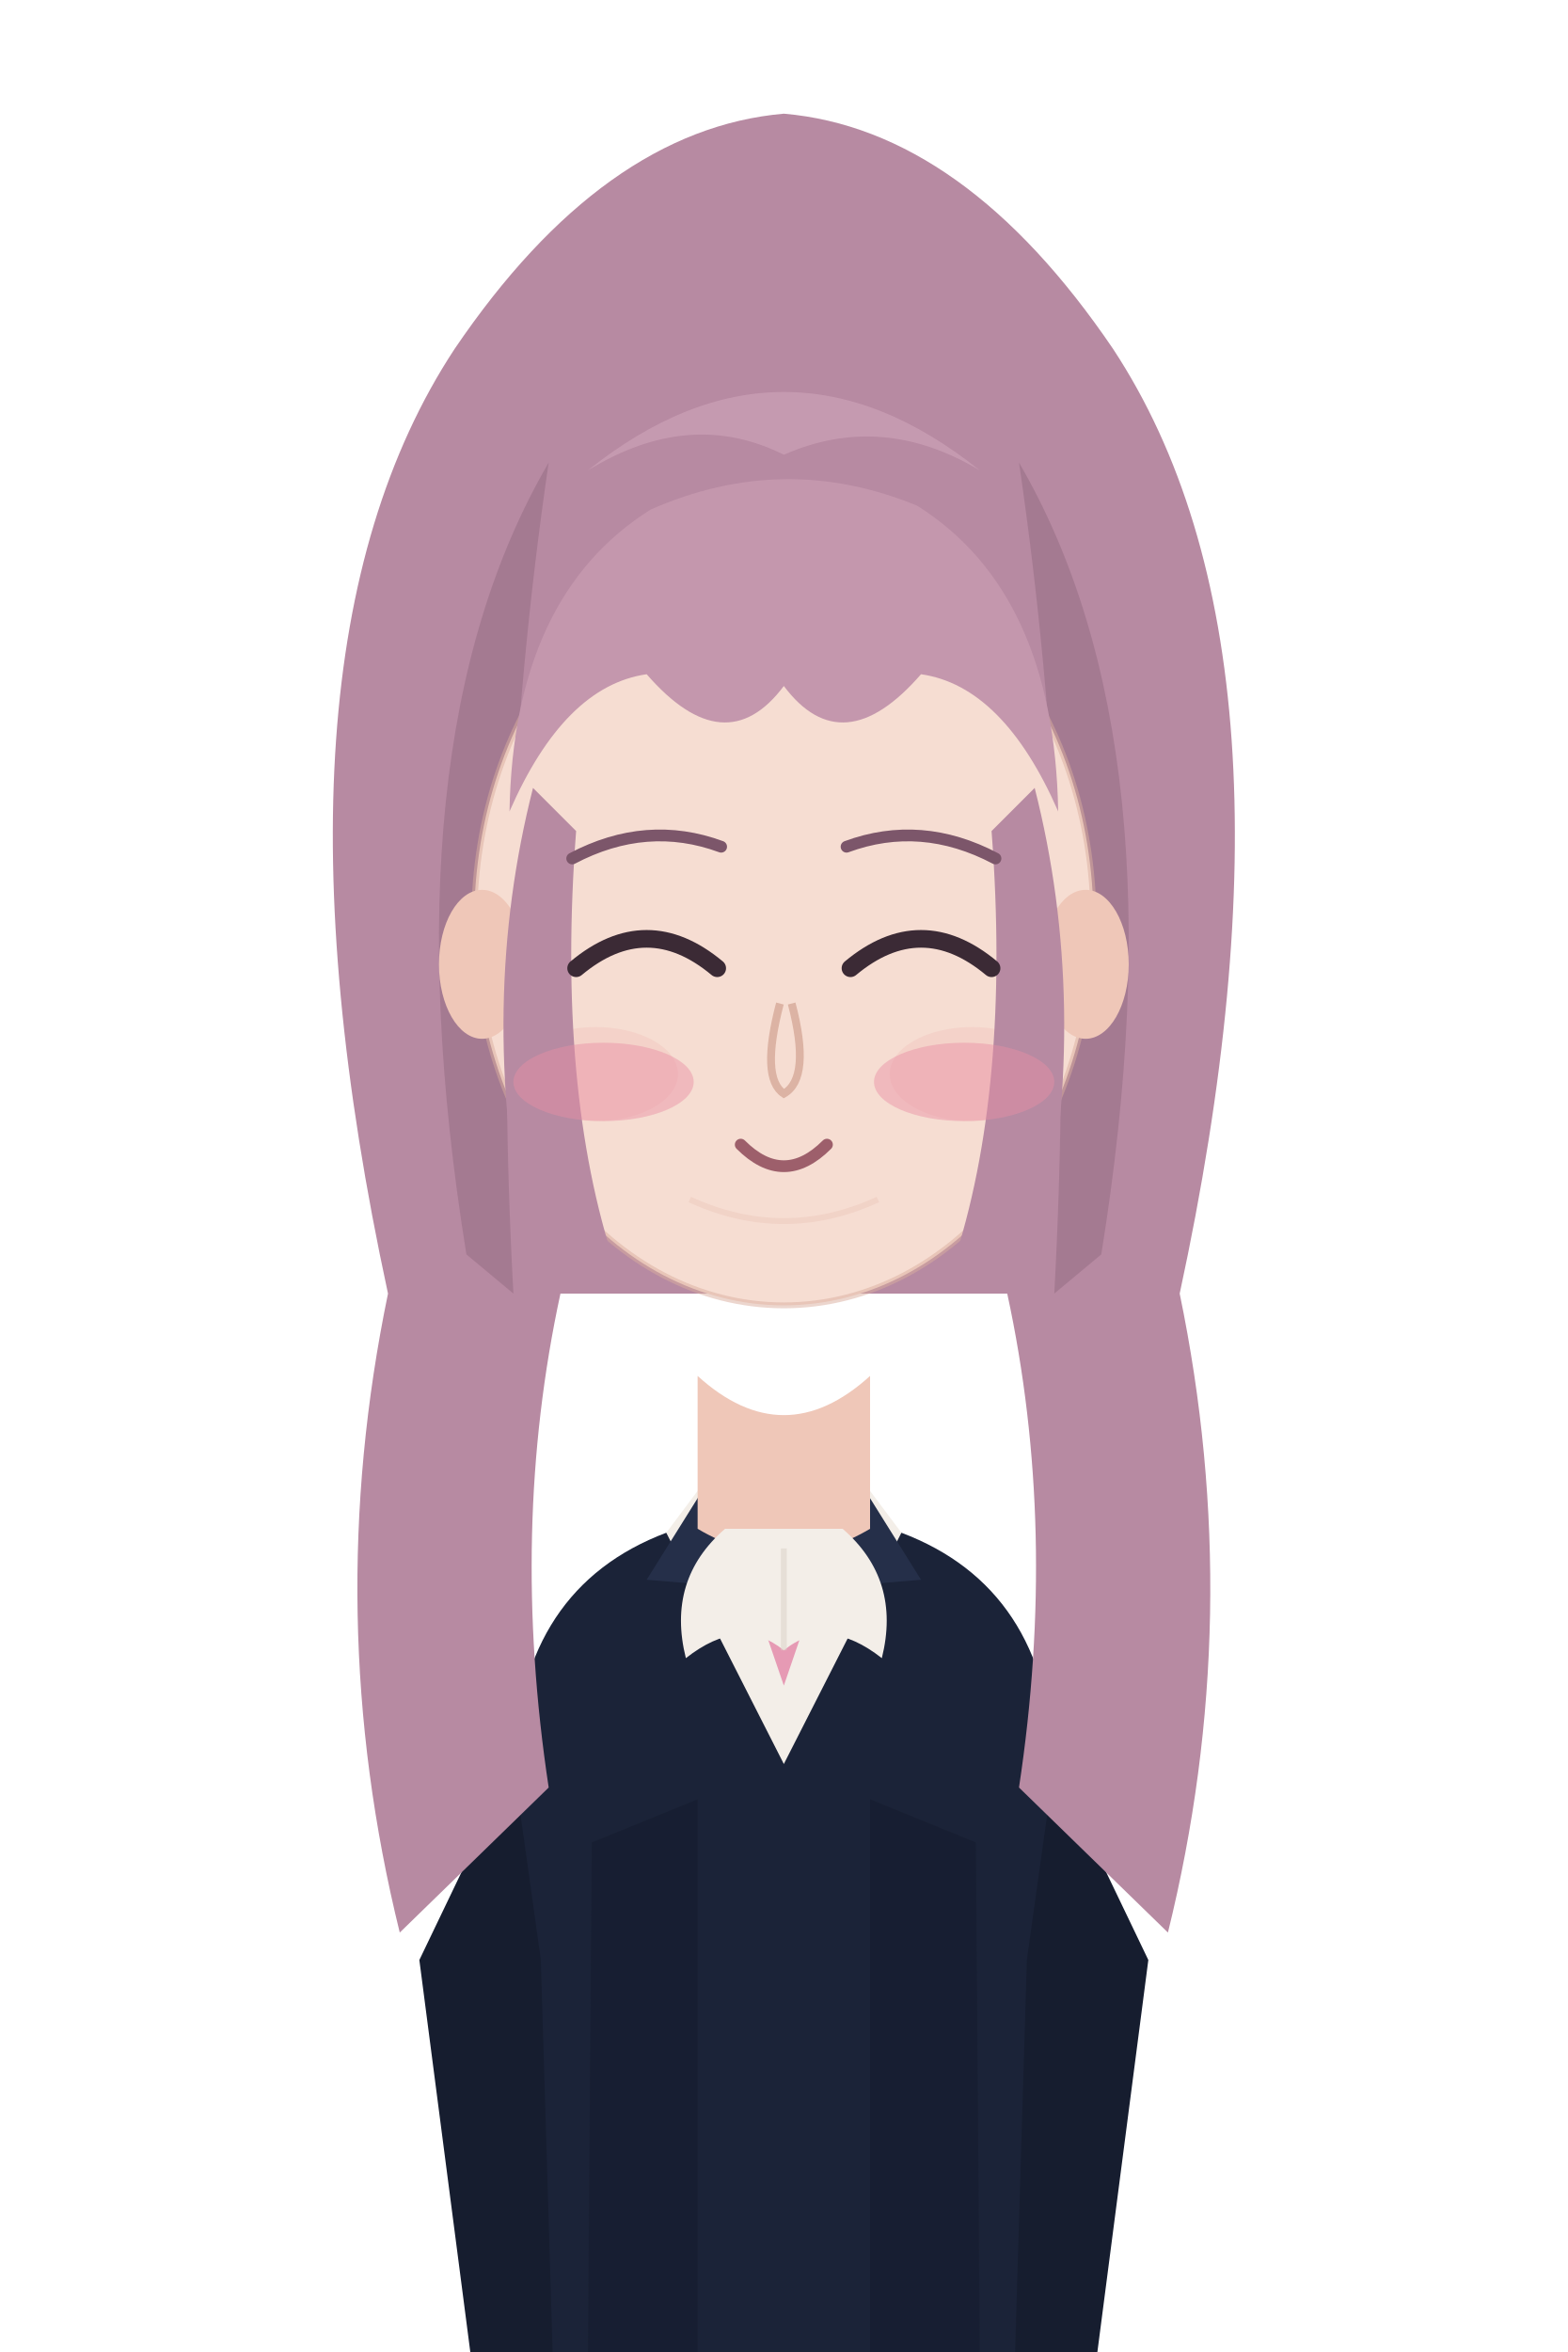
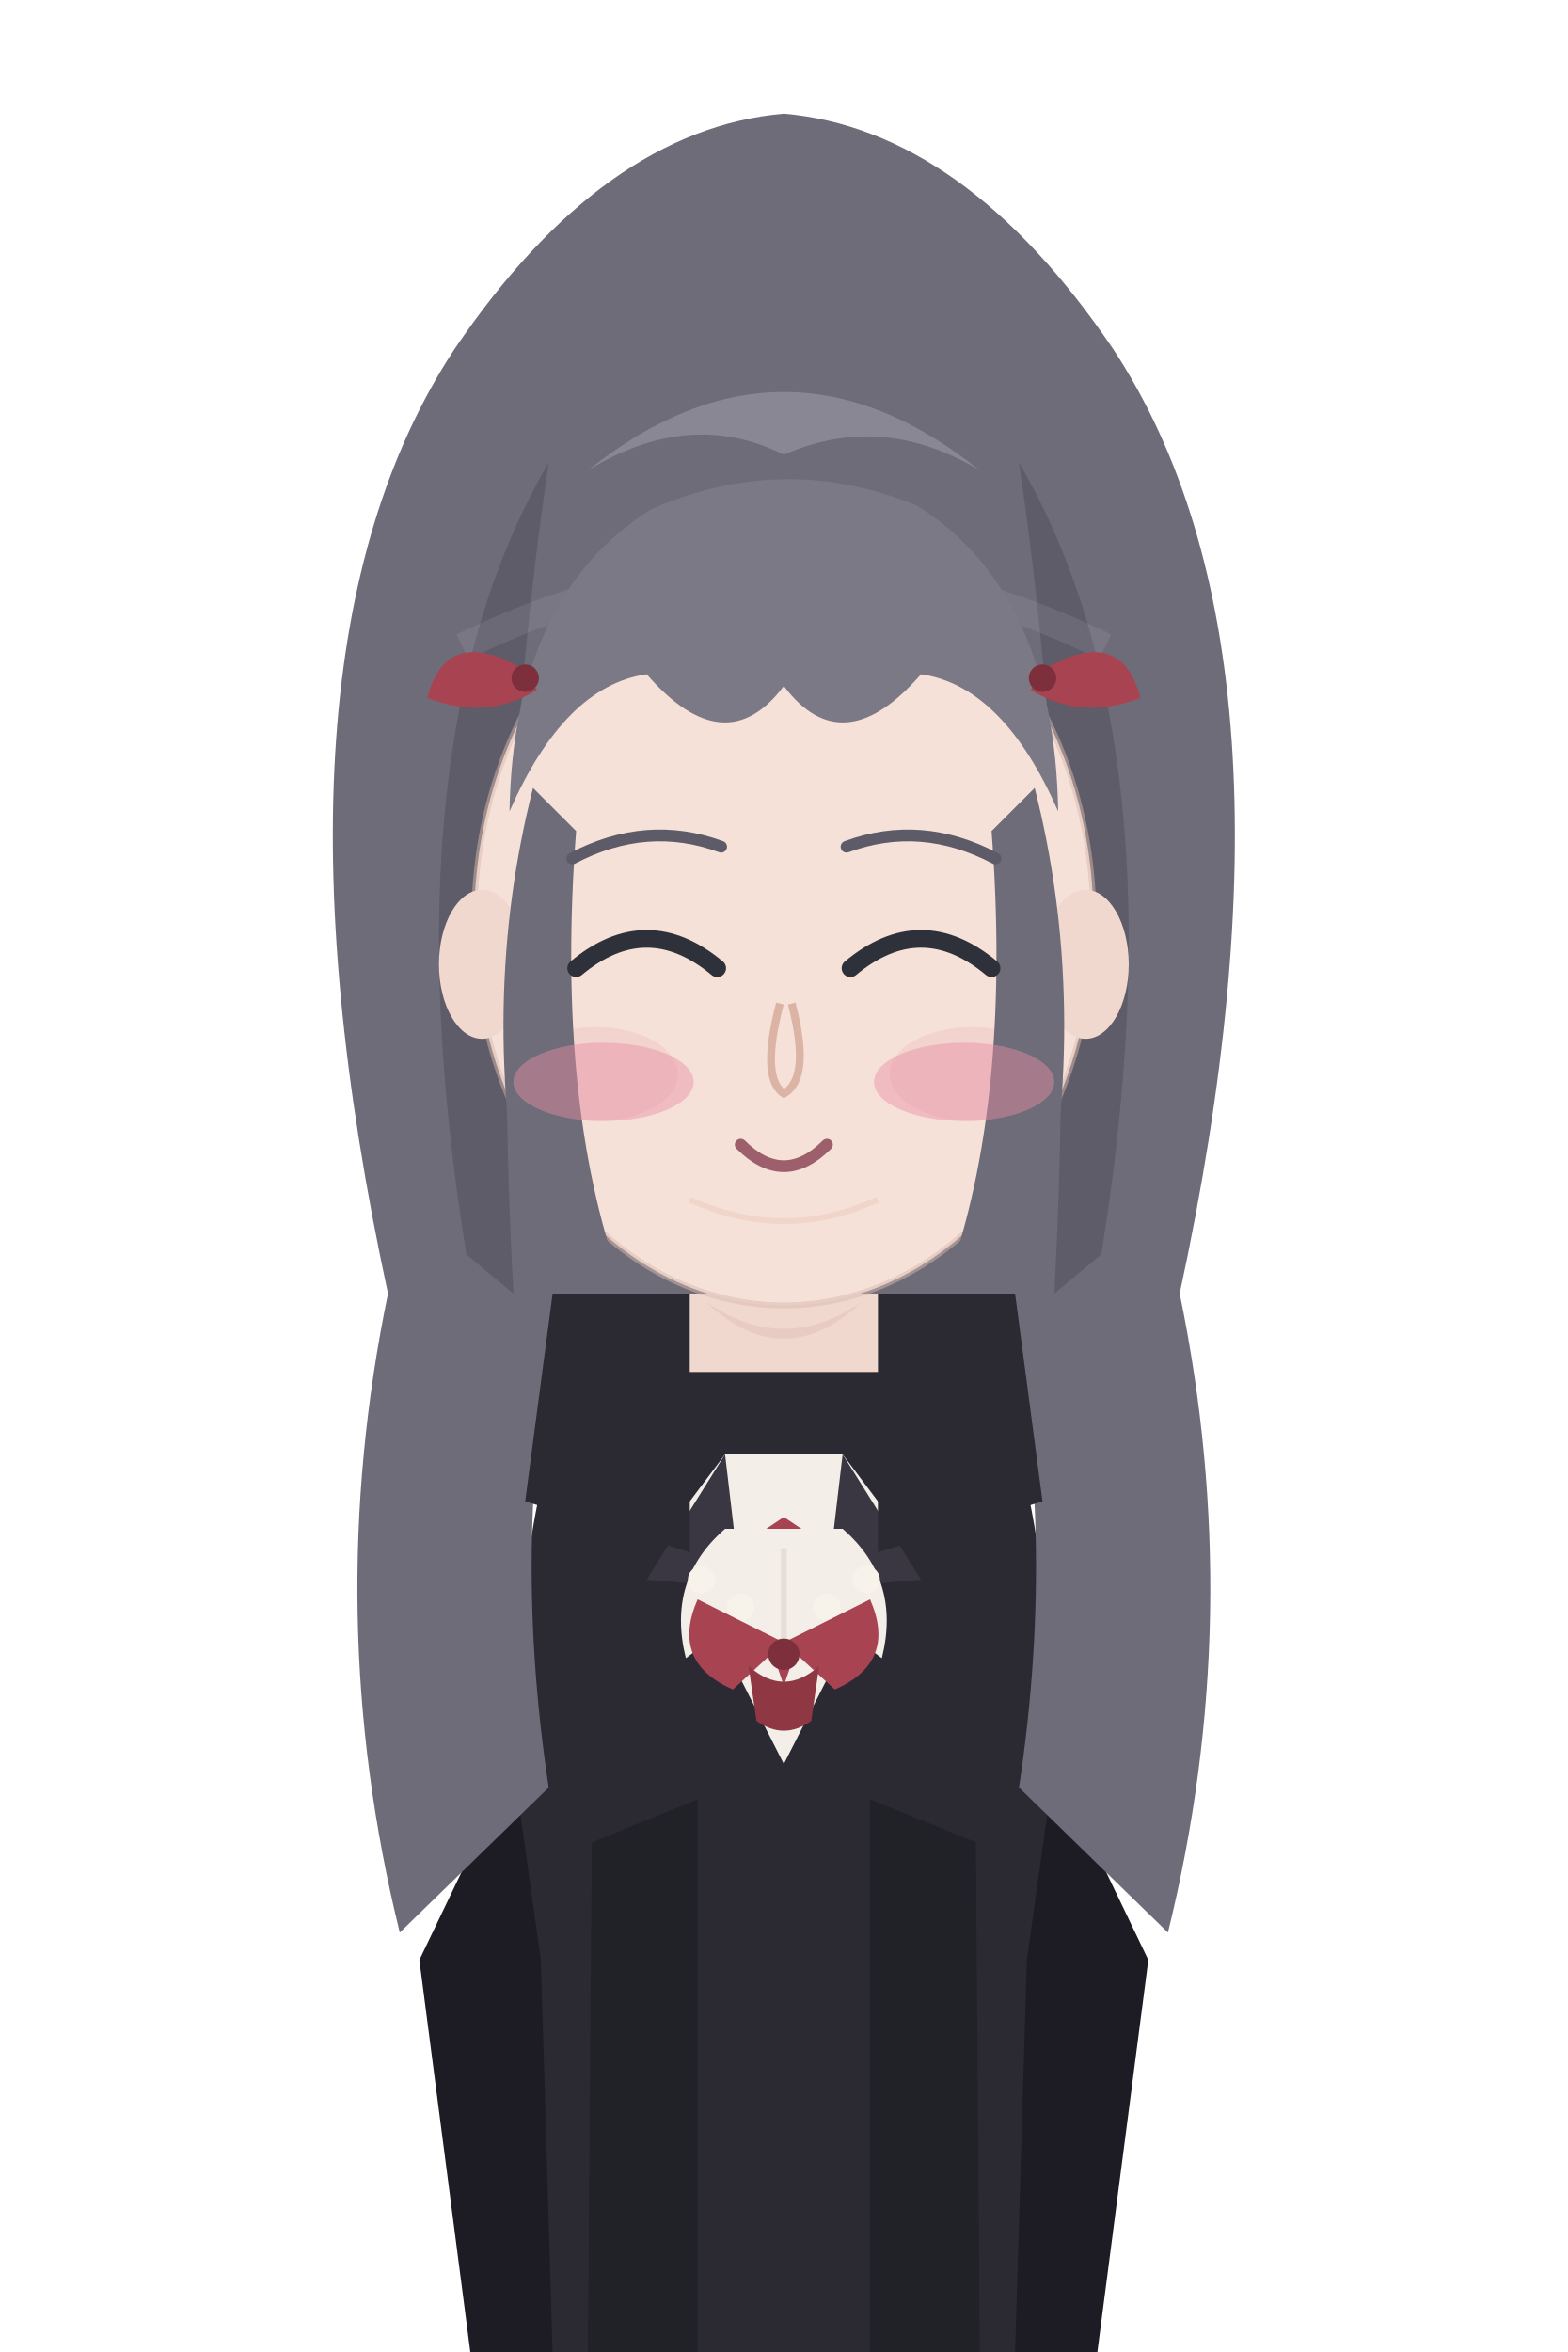
<svg xmlns="http://www.w3.org/2000/svg" viewBox="0 0 800 1200" width="800" height="1200">
  <g>
-     <path d="M260 1200 L262 900 Q266 810 340 782 L460 782 Q534 810 538 900 L540 1200 Z" fill="#1b2338" />
+     <path d="M352 620 Q400 690 448 620 L448 800 Q400 820 352 800 Z" fill="#f0d8cf" />
+     <path d="M360 664 Q400 702 440 664 Q400 692 360 664 Z" fill="#d9b3a8" opacity="0.35" />
+     <path d="M260 1200 L262 900 Q266 742 300 700 L500 700 Q534 742 538 900 L540 1200 Z" fill="#2b2a33" />
    <path d="M340 782 L400 900 L460 782 L430 742 L370 742 Z" fill="#f3eee8" />
-     <path d="M376 790 L400 860 L424 790 L400 774 Z" fill="#e69ab4" />
-     <path d="M370 742 L330 806 L378 810 Z" fill="#252f49" />
-     <path d="M430 742 L470 806 L422 810 Z" fill="#252f49" />
-     <path d="M262 900 L214 1000 L240 1200 L282 1200 L276 1000 Z" fill="#161d2f" />
-     <path d="M538 900 L586 1000 L560 1200 L518 1200 L524 1000 Z" fill="#161d2f" />
-     <path d="M300 1200 L302 940 L356 918 L356 1200 Z" fill="#161d2f" opacity="0.7" />
-     <path d="M500 1200 L498 940 L444 918 L444 1200 Z" fill="#161d2f" opacity="0.7" />
-     <path d="M356 702 Q400 742 444 702 L444 780 Q400 806 356 780 Z" fill="#efc7b8" />
-     <path d="M198 660 Q128 336 232 178 Q308 66 400 58 Q492 66 568 178 Q672 336 602 660 Q636 824 596 986 L520 912 Q540 780 514 660 L286 660 Q260 780 280 912 L204 986 Q164 824 198 660 Z" fill="#b78aa2" />
-     <path d="M238 640 Q196 380 280 236 Q250 440 262 660 Z" fill="#8f667d" opacity="0.45" />
-     <path d="M562 640 Q604 380 520 236 Q550 440 538 660 Z" fill="#8f667d" opacity="0.45" />
-     <ellipse cx="400" cy="470" rx="158" ry="196" fill="#f6ddd2" />
-     <ellipse cx="400" cy="470" rx="158" ry="196" fill="none" stroke="#d9ad9e" stroke-width="3" opacity="0.5" />
-     <ellipse cx="246" cy="492" rx="22" ry="38" fill="#efc7b8" />
-     <ellipse cx="554" cy="492" rx="22" ry="38" fill="#efc7b8" />
-     <ellipse cx="304" cy="548" rx="42" ry="24" fill="#efb9b4" opacity="0.3" />
-     <ellipse cx="496" cy="548" rx="42" ry="24" fill="#efb9b4" opacity="0.3" />
-     <path d="M260 414 Q262 304 332 260 Q400 230 468 258 Q538 302 540 414 Q512 350 470 344 Q430 390 400 350 Q370 390 330 344 Q288 350 260 414 Z" fill="#c497ad" />
-     <path d="M300 240 Q400 160 500 240 Q450 210 400 232 Q352 208 300 240 Z" fill="#d8aec2" opacity="0.45" />
-     <path d="M272 402 Q244 512 268 632 Q286 664 314 646 Q284 556 294 424 Z" fill="#b78aa2" />
-     <path d="M528 402 Q556 512 532 632 Q514 664 486 646 Q516 556 506 424 Z" fill="#b78aa2" />
-     <path d="M292 438 Q330 418 368 432" fill="none" stroke="#7c566a" stroke-width="6" stroke-linecap="round" />
-     <path d="M432 432 Q470 418 508 438" fill="none" stroke="#7c566a" stroke-width="6" stroke-linecap="round" />
-     <path d="M294 494 Q330 464 366 494" fill="none" stroke="#3b2a35" stroke-width="9" stroke-linecap="round" />
-     <path d="M434 494 Q470 464 506 494" fill="none" stroke="#3b2a35" stroke-width="9" stroke-linecap="round" />
+     <path d="M376 790 L400 860 L424 790 L400 774 Z" fill="#a84452" />
+     <path d="M370 742 L330 806 L378 810 Z" fill="#3a3742" />
+     <path d="M430 742 L470 806 L422 810 Z" fill="#3a3742" />
+     <path d="M262 900 L214 1000 L240 1200 L282 1200 L276 1000 Z" fill="#1d1c24" />
+     <path d="M538 900 L586 1000 L560 1200 L518 1200 L524 1000 Z" fill="#1d1c24" />
+     <path d="M300 1200 L302 940 L356 918 L356 1200 Z" fill="#1d1c24" opacity="0.7" />
+     <path d="M500 1200 L498 940 L444 918 L444 1200 Z" fill="#1d1c24" opacity="0.7" />
+     <path d="M198 660 Q128 336 232 178 Q308 66 400 58 Q492 66 568 178 Q672 336 602 660 Q636 824 596 986 L520 912 Q540 780 514 660 L286 660 Q260 780 280 912 L204 986 Q164 824 198 660 Z" fill="#6e6c79" />
+     <path d="M238 640 Q196 380 280 236 Q250 440 262 660 Z" fill="#4d4b58" opacity="0.5" />
+     <path d="M562 640 Q604 380 520 236 Q550 440 538 660 Z" fill="#4d4b58" opacity="0.5" />
+     <path d="M236 330 Q400 250 564 330" fill="none" stroke="#a7a4b0" stroke-width="14" opacity="0.18" />
+     <path d="M282 660 L352 660 L352 792 L268 766 Z" fill="#2b2a33" />
+     <path d="M448 660 L518 660 L532 766 L448 792 Z" fill="#2b2a33" />
+     <ellipse cx="400" cy="470" rx="158" ry="196" fill="#f6e1d9" />
+     <ellipse cx="400" cy="470" rx="158" ry="196" fill="none" stroke="#d8b9ae" stroke-width="3" opacity="0.5" />
+     <ellipse cx="246" cy="492" rx="22" ry="38" fill="#f0d8cf" />
+     <ellipse cx="554" cy="492" rx="22" ry="38" fill="#f0d8cf" />
+     <ellipse cx="304" cy="548" rx="42" ry="24" fill="#e8b3b6" opacity="0.3" />
+     <ellipse cx="496" cy="548" rx="42" ry="24" fill="#e8b3b6" opacity="0.3" />
+     <path d="M260 414 Q262 304 332 260 Q400 230 468 258 Q538 302 540 414 Q512 350 470 344 Q430 390 400 350 Q370 390 330 344 Q288 350 260 414 Z" fill="#7c7987" />
+     <path d="M300 240 Q400 160 500 240 Q450 210 400 232 Q352 208 300 240 Z" fill="#b1aeba" opacity="0.4" />
+     <path d="M272 402 Q244 512 268 632 Q286 664 314 646 Q284 556 294 424 Z" fill="#6e6c79" />
+     <path d="M528 402 Q556 512 532 632 Q514 664 486 646 Q516 556 506 424 Z" fill="#6e6c79" />
+     <path d="M268 342 Q228 318 218 356 Q248 368 274 352 Z" fill="#a84452" />
+     <path d="M532 342 Q572 318 582 356 Q552 368 526 352 Z" fill="#a84452" />
+     <circle cx="268" cy="346" r="7" fill="#7d2f3c" />
+     <circle cx="532" cy="346" r="7" fill="#7d2f3c" />
+     <path d="M292 438 Q330 418 368 432" fill="none" stroke="#5e5b68" stroke-width="6" stroke-linecap="round" />
+     <path d="M432 432 Q470 418 508 438" fill="none" stroke="#5e5b68" stroke-width="6" stroke-linecap="round" />
+     <path d="M294 494 Q330 464 366 494" fill="none" stroke="#2f313a" stroke-width="9" stroke-linecap="round" />
+     <path d="M434 494 Q470 464 506 494" fill="none" stroke="#2f313a" stroke-width="9" stroke-linecap="round" />
    <path d="M398 512 Q388 550 400 558 Q414 550 404 512" fill="none" stroke="#d1a190" stroke-width="4" opacity="0.7" />
    <ellipse cx="308" cy="552" rx="46" ry="20" fill="#e88fa4" opacity="0.45" />
    <ellipse cx="492" cy="552" rx="46" ry="20" fill="#e88fa4" opacity="0.45" />
    <path d="M378 584 Q400 606 422 584" fill="none" stroke="#9d5f6b" stroke-width="6" stroke-linecap="round" />
    <path d="M352 612 Q400 634 448 612" fill="none" stroke="#e8bfb2" stroke-width="3" opacity="0.35" />
    <path d="M370 780 Q340 806 350 846 Q378 824 400 842 Q422 824 450 846 Q460 806 430 780 Z" fill="#f3eee8" />
    <path d="M400 790 L400 842" stroke="#d9cfc6" stroke-width="3" opacity="0.5" />
+     <circle cx="358" cy="806" r="7" fill="#f7f2ea" />
+     <circle cx="378" cy="820" r="7" fill="#f7f2ea" />
+     <circle cx="422" cy="820" r="7" fill="#f7f2ea" />
+     <circle cx="442" cy="806" r="7" fill="#f7f2ea" />
+     <path d="M400 838 L356 816 Q342 848 374 862 Z" fill="#a84452" />
+     <path d="M400 838 L444 816 Q458 848 426 862 Z" fill="#a84452" />
+     <path d="M382 850 Q400 866 418 850 L414 878 Q400 888 386 878 Z" fill="#8f3743" />
+     <circle cx="400" cy="844" r="8" fill="#7d2f3c" />
  </g>
</svg>
